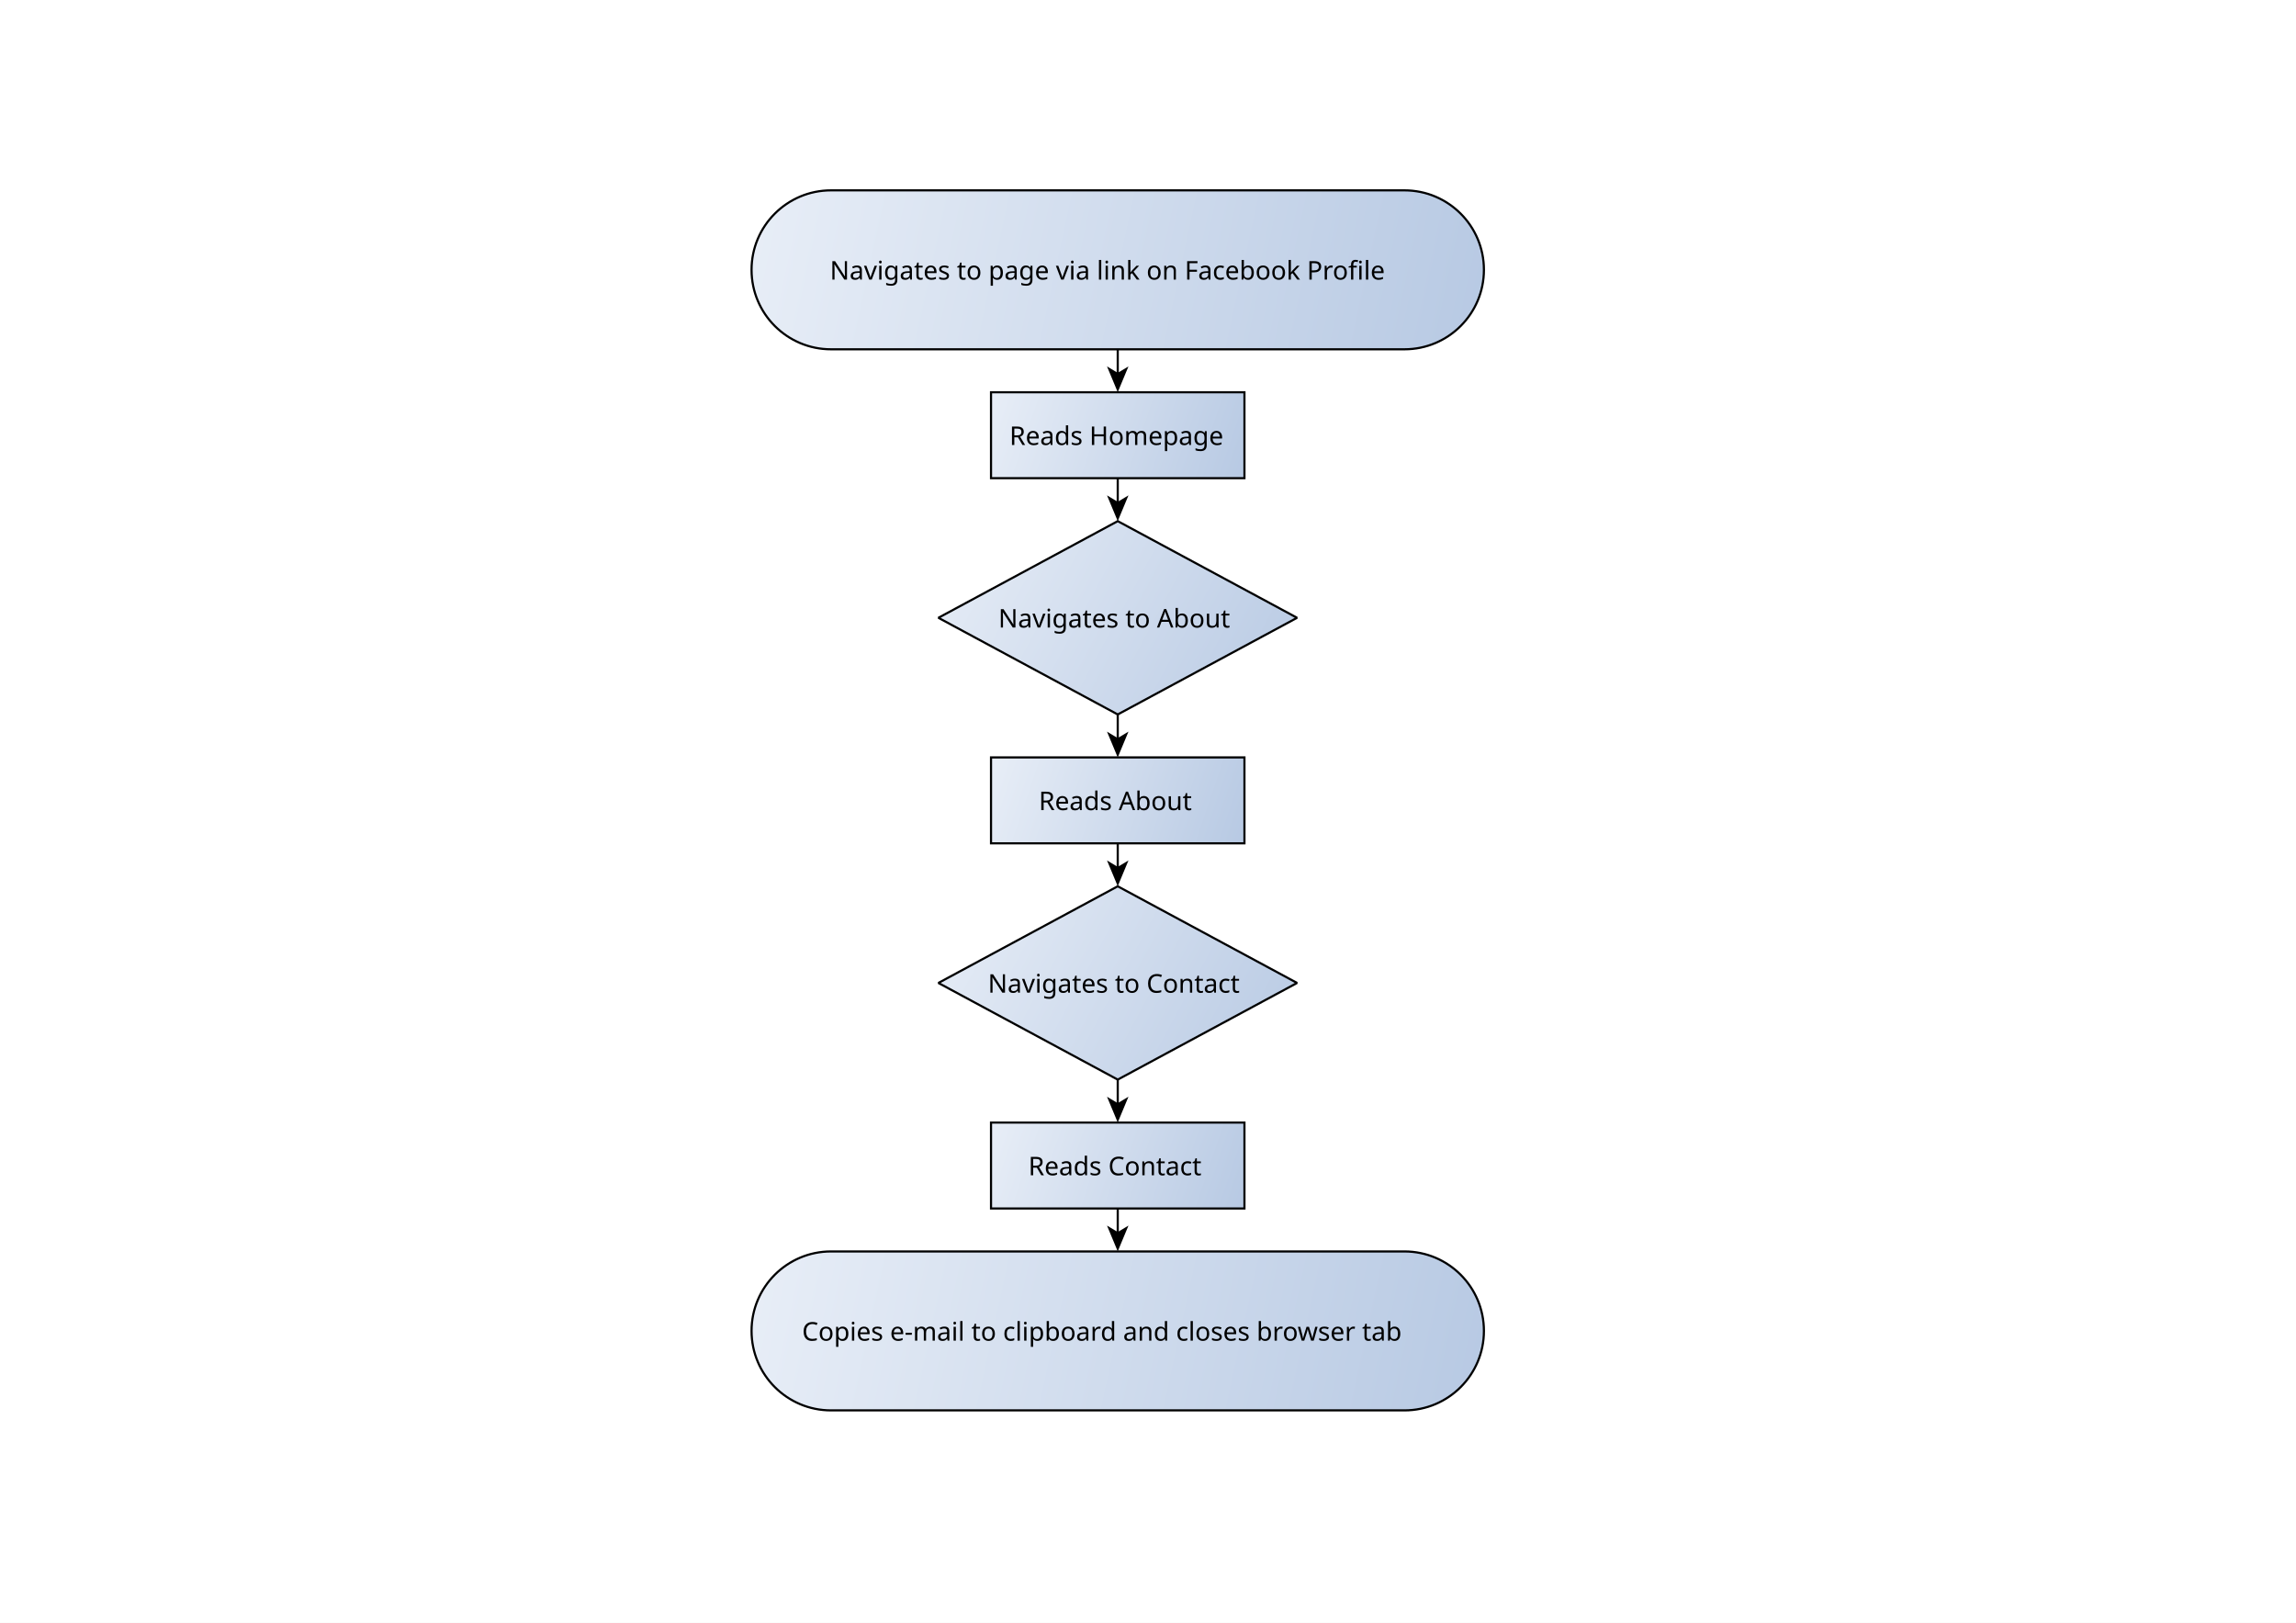
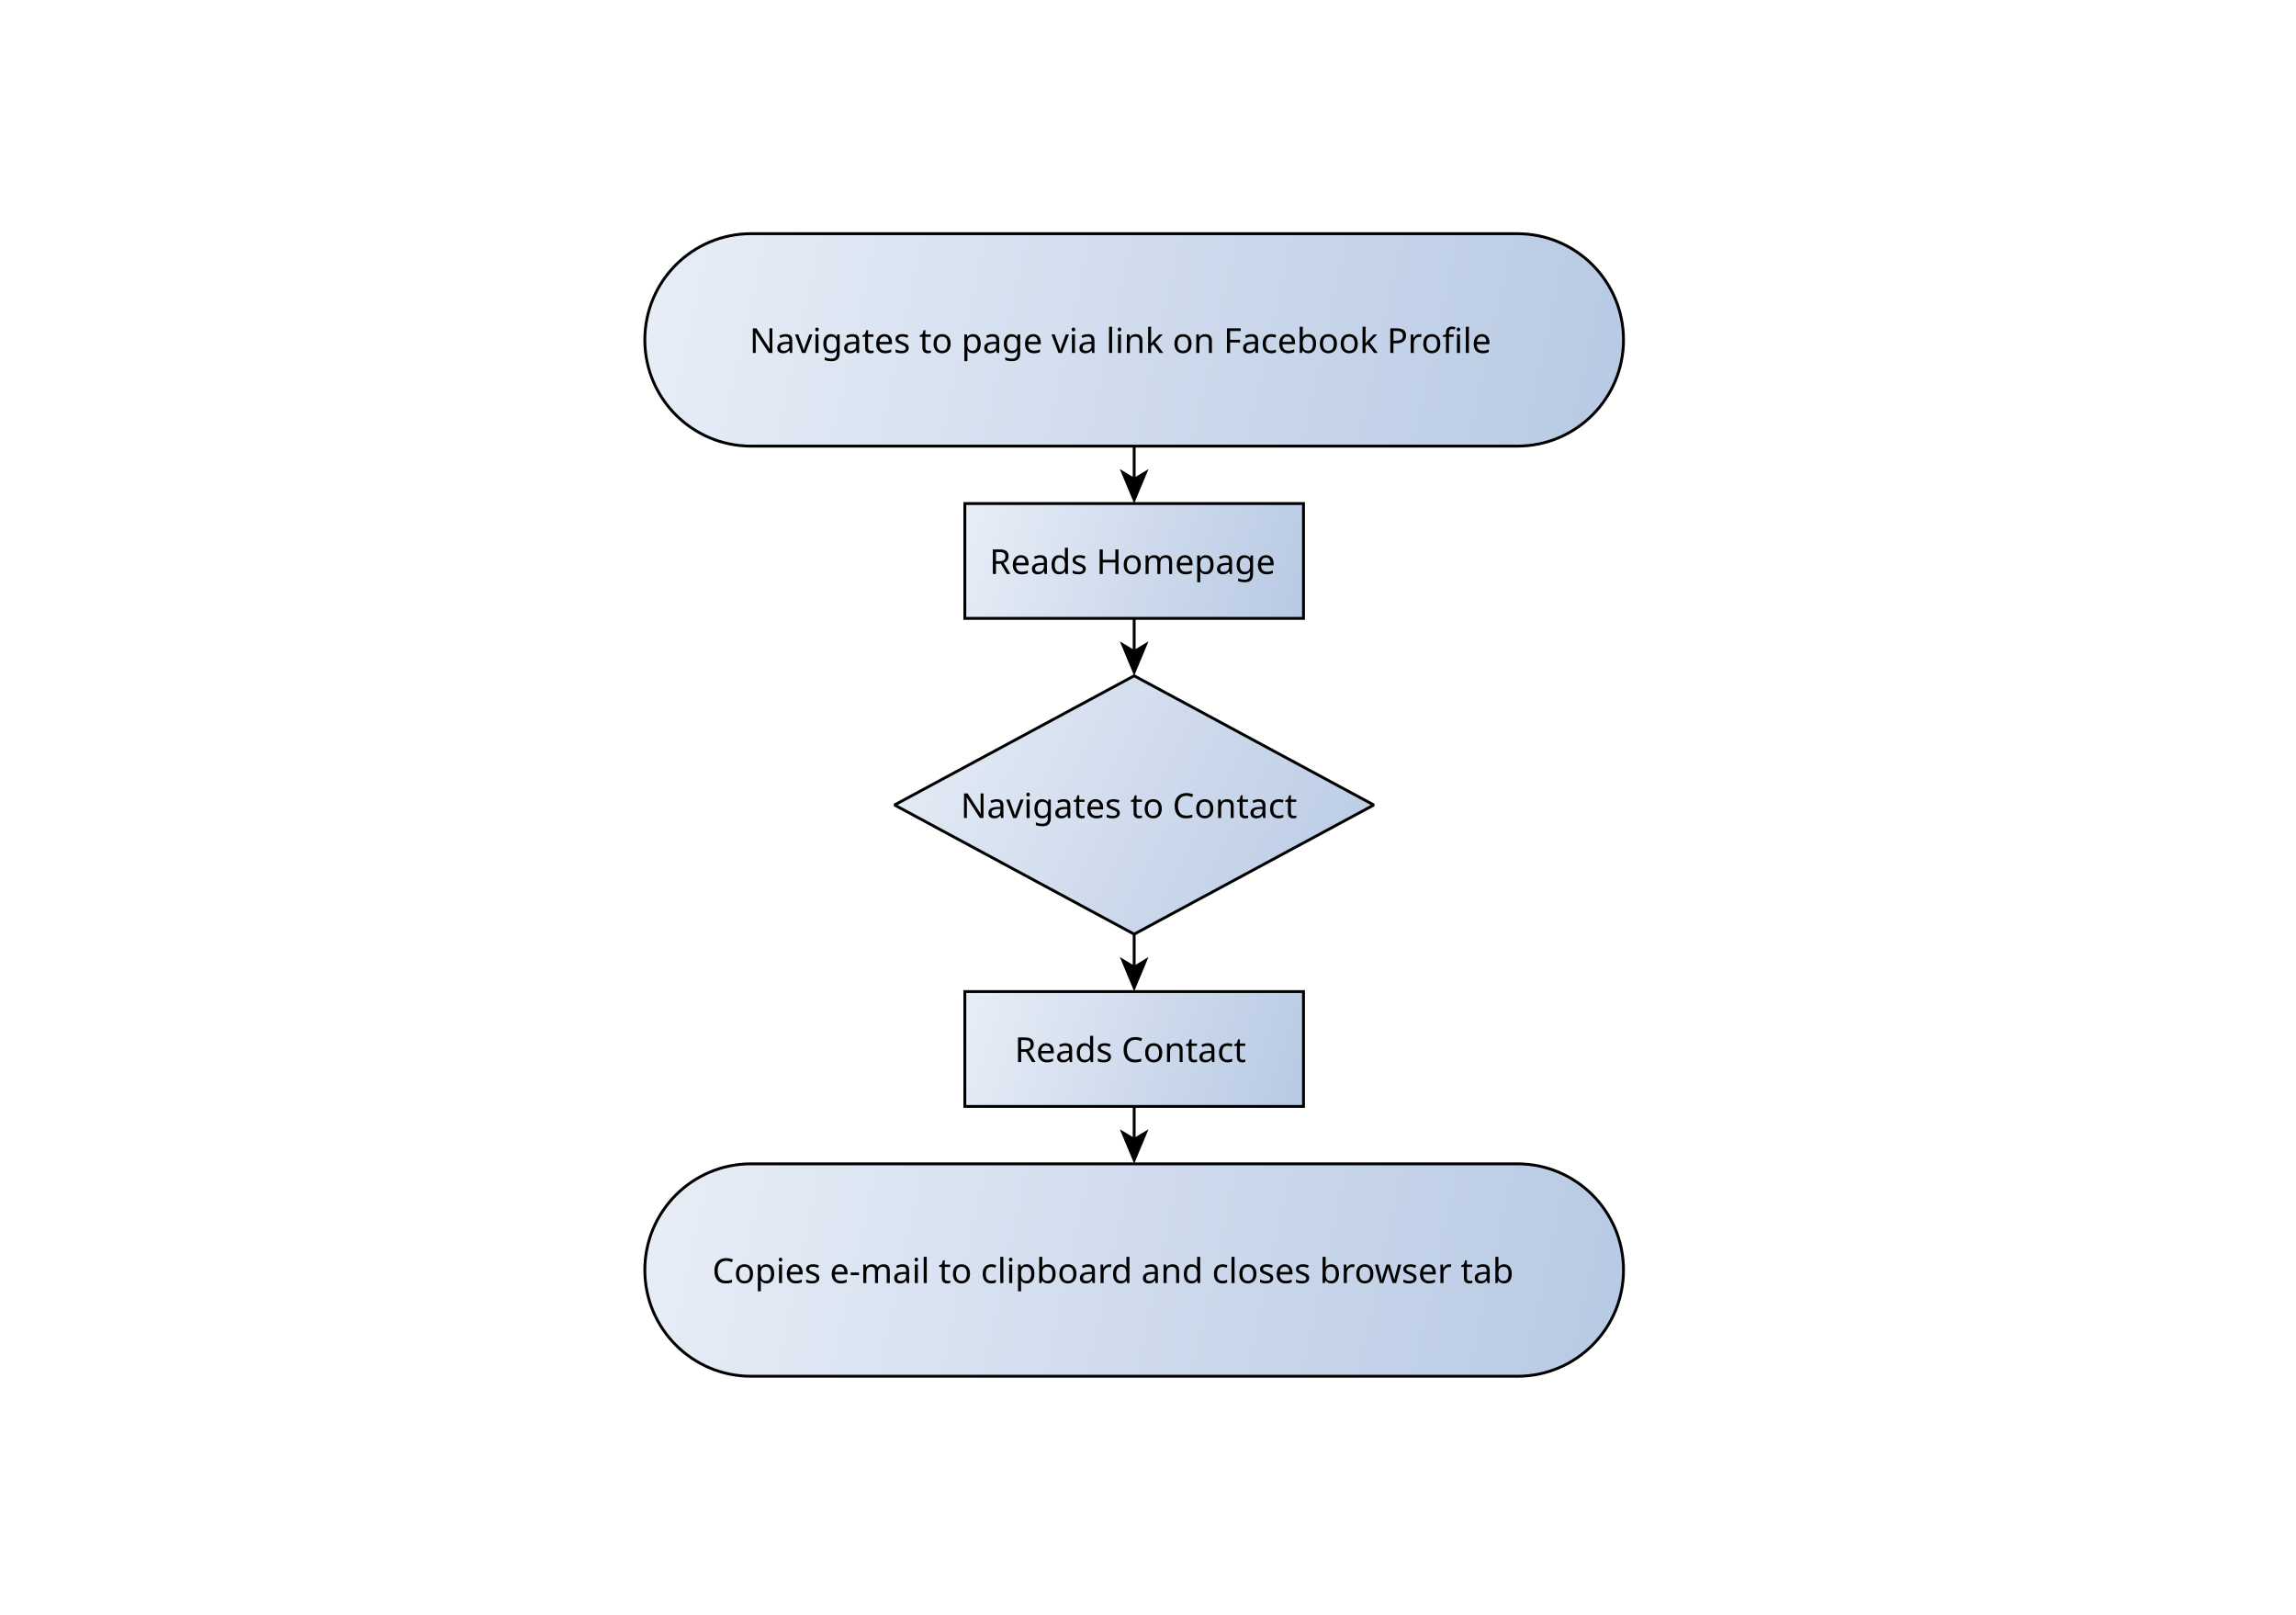
- <svg xmlns="http://www.w3.org/2000/svg" fill-opacity="1" color-rendering="auto" color-interpolation="auto" text-rendering="auto" stroke="black" stroke-linecap="square" width="1265" stroke-miterlimit="10" shape-rendering="auto" stroke-opacity="1" fill="black" stroke-dasharray="none" font-weight="normal" stroke-width="1" height="894" font-family="'Dialog'" font-style="normal" stroke-linejoin="miter" font-size="12" stroke-dashoffset="0" image-rendering="auto">
+ <svg xmlns="http://www.w3.org/2000/svg" fill-opacity="1" color-rendering="auto" color-interpolation="auto" text-rendering="auto" stroke="black" stroke-linecap="square" width="1250" stroke-miterlimit="10" shape-rendering="auto" stroke-opacity="1" fill="black" stroke-dasharray="none" font-weight="normal" stroke-width="1" height="879" font-family="'Dialog'" font-style="normal" stroke-linejoin="miter" font-size="12" stroke-dashoffset="0" image-rendering="auto">
  <defs id="genericDefs" />
  <g>
    <defs id="defs1">
-       <linearGradient x1="-125.073" gradientUnits="userSpaceOnUse" x2="215.927" y1="-63.382" y2="10.618" id="linearGradient1" spreadMethod="reflect">
+       <linearGradient x1="-72.32" gradientUnits="userSpaceOnUse" x2="268.68" y1="-57.6" y2="16.4" id="linearGradient1" spreadMethod="reflect">
        <stop stop-opacity="1" stop-color="rgb(232,238,247)" offset="0%" />
        <stop stop-opacity="1" stop-color="rgb(183,201,227)" offset="100%" />
      </linearGradient>
-       <linearGradient x1="-13.573" gradientUnits="userSpaceOnUse" x2="104.427" y1="30.618" y2="70.618" id="linearGradient2" spreadMethod="reflect">
+       <linearGradient x1="39.18" gradientUnits="userSpaceOnUse" x2="157.18" y1="36.4" y2="76.4" id="linearGradient2" spreadMethod="reflect">
        <stop stop-opacity="1" stop-color="rgb(232,238,247)" offset="0%" />
        <stop stop-opacity="1" stop-color="rgb(183,201,227)" offset="100%" />
      </linearGradient>
-       <linearGradient x1="-38.073" gradientUnits="userSpaceOnUse" x2="128.927" y1="90.618" y2="180.618" id="linearGradient3" spreadMethod="reflect">
+       <linearGradient x1="14.68" gradientUnits="userSpaceOnUse" x2="181.68" y1="96.4" y2="186.4" id="linearGradient3" spreadMethod="reflect">
        <stop stop-opacity="1" stop-color="rgb(232,238,247)" offset="0%" />
        <stop stop-opacity="1" stop-color="rgb(183,201,227)" offset="100%" />
      </linearGradient>
-       <linearGradient x1="-38.073" gradientUnits="userSpaceOnUse" x2="128.927" y1="260.618" y2="350.618" id="linearGradient4" spreadMethod="reflect">
+       <linearGradient x1="39.18" gradientUnits="userSpaceOnUse" x2="157.18" y1="206.4" y2="246.4" id="linearGradient4" spreadMethod="reflect">
        <stop stop-opacity="1" stop-color="rgb(232,238,247)" offset="0%" />
        <stop stop-opacity="1" stop-color="rgb(183,201,227)" offset="100%" />
      </linearGradient>
-       <linearGradient x1="-13.573" gradientUnits="userSpaceOnUse" x2="104.427" y1="200.618" y2="240.618" id="linearGradient5" spreadMethod="reflect">
-         <stop stop-opacity="1" stop-color="rgb(232,238,247)" offset="0%" />
-         <stop stop-opacity="1" stop-color="rgb(183,201,227)" offset="100%" />
-       </linearGradient>
-       <linearGradient x1="-13.573" gradientUnits="userSpaceOnUse" x2="104.427" y1="370.618" y2="410.618" id="linearGradient6" spreadMethod="reflect">
-         <stop stop-opacity="1" stop-color="rgb(232,238,247)" offset="0%" />
-         <stop stop-opacity="1" stop-color="rgb(183,201,227)" offset="100%" />
-       </linearGradient>
-       <linearGradient x1="-125.073" gradientUnits="userSpaceOnUse" x2="215.927" y1="430.618" y2="504.618" id="linearGradient7" spreadMethod="reflect">
+       <linearGradient x1="-72.32" gradientUnits="userSpaceOnUse" x2="268.68" y1="266.4" y2="340.4" id="linearGradient5" spreadMethod="reflect">
        <stop stop-opacity="1" stop-color="rgb(232,238,247)" offset="0%" />
        <stop stop-opacity="1" stop-color="rgb(183,201,227)" offset="100%" />
      </linearGradient>
      <clipPath clipPathUnits="userSpaceOnUse" id="clipPath1">
-         <path d="M0 0 L1265 0 L1265 894 L0 894 L0 0 Z" />
+         <path d="M0 0 L1250 0 L1250 879 L0 879 L0 0 Z" />
      </clipPath>
      <clipPath clipPathUnits="userSpaceOnUse" id="clipPath2">
-         <path d="M-475 -152 L594.038 -152 L594.038 603.51 L-475 603.51 L-475 -152 Z" />
+         <path d="M-297 -139 L503 -139 L503 423.56 L-297 423.56 L-297 -139 Z" />
      </clipPath>
    </defs>
-     <g fill="white" text-rendering="geometricPrecision" shape-rendering="geometricPrecision" transform="scale(1.1833,1.1833) translate(475,152)" stroke="white">
-       <rect x="-475" width="1070" height="756" y="-152" clip-path="url(#clipPath2)" stroke="none" />
+     <g fill="white" text-rendering="geometricPrecision" shape-rendering="geometricPrecision" transform="scale(1.5625,1.5625) translate(297,139)" stroke="white">
+       <rect x="-297" width="800" height="563" y="-139" clip-path="url(#clipPath2)" stroke="none" />
    </g>
-     <g fill="url(#linearGradient1)" text-rendering="geometricPrecision" shape-rendering="geometricPrecision" transform="matrix(1.1833,0,0,1.1833,562.071,179.8627)" stroke="url(#linearGradient1)">
-       <rect x="-125.073" y="-63.382" clip-path="url(#clipPath2)" width="341" rx="37" ry="37" height="74" stroke="none" />
+     <g fill="url(#linearGradient1)" text-rendering="geometricPrecision" shape-rendering="geometricPrecision" transform="matrix(1.5625,0,0,1.5625,464.0625,217.1875)" stroke="url(#linearGradient1)">
+       <rect x="-72.32" y="-57.6" clip-path="url(#clipPath2)" width="341" rx="37" ry="37" height="74" stroke="none" />
    </g>
-     <g text-rendering="geometricPrecision" stroke-miterlimit="1.45" shape-rendering="geometricPrecision" transform="matrix(1.1833,0,0,1.1833,562.071,179.8627)" stroke-linecap="butt">
-       <rect x="-125.073" y="-63.382" clip-path="url(#clipPath2)" fill="none" width="341" rx="37" ry="37" height="74" />
-       <text x="-88.589" xml:space="preserve" y="-21.846" clip-path="url(#clipPath2)" font-family="sans-serif" stroke="none">Navigates to page via link on Facebook Profile</text>
+     <g text-rendering="geometricPrecision" stroke-miterlimit="1.45" shape-rendering="geometricPrecision" transform="matrix(1.5625,0,0,1.5625,464.0625,217.1875)" stroke-linecap="butt">
+       <rect x="-72.32" y="-57.6" clip-path="url(#clipPath2)" fill="none" width="341" rx="37" ry="37" height="74" />
+       <text x="-35.836" xml:space="preserve" y="-16.065" clip-path="url(#clipPath2)" font-family="sans-serif" stroke="none">Navigates to page via link on Facebook Profile</text>
    </g>
-     <g fill="url(#linearGradient2)" text-rendering="geometricPrecision" shape-rendering="geometricPrecision" transform="matrix(1.1833,0,0,1.1833,562.071,179.8627)" stroke="url(#linearGradient2)">
-       <path d="M-13.573 30.618 L104.427 30.618 L104.427 70.618 L-13.573 70.618 Z" stroke="none" clip-path="url(#clipPath2)" />
+     <g fill="url(#linearGradient2)" text-rendering="geometricPrecision" shape-rendering="geometricPrecision" transform="matrix(1.5625,0,0,1.5625,464.0625,217.1875)" stroke="url(#linearGradient2)">
+       <path d="M39.18 36.4 L157.18 36.4 L157.18 76.4 L39.18 76.4 Z" stroke="none" clip-path="url(#clipPath2)" />
    </g>
-     <g text-rendering="geometricPrecision" stroke-miterlimit="1.45" shape-rendering="geometricPrecision" transform="matrix(1.1833,0,0,1.1833,562.071,179.8627)" stroke-linecap="butt">
-       <path fill="none" d="M-13.573 30.618 L104.427 30.618 L104.427 70.618 L-13.573 70.618 Z" clip-path="url(#clipPath2)" />
-       <text x="-4.97" xml:space="preserve" y="55.154" clip-path="url(#clipPath2)" font-family="sans-serif" stroke="none">Reads Homepage</text>
+     <g text-rendering="geometricPrecision" stroke-miterlimit="1.45" shape-rendering="geometricPrecision" transform="matrix(1.5625,0,0,1.5625,464.0625,217.1875)" stroke-linecap="butt">
+       <path fill="none" d="M39.18 36.4 L157.18 36.4 L157.18 76.4 L39.18 76.4 Z" clip-path="url(#clipPath2)" />
+       <text x="47.783" xml:space="preserve" y="60.935" clip-path="url(#clipPath2)" font-family="sans-serif" stroke="none">Reads Homepage</text>
    </g>
-     <g fill="url(#linearGradient3)" text-rendering="geometricPrecision" shape-rendering="geometricPrecision" transform="matrix(1.1833,0,0,1.1833,562.071,179.8627)" stroke="url(#linearGradient3)">
-       <path d="M45.427 90.618 L128.927 135.618 L45.427 180.618 L-38.073 135.618 Z" stroke="none" clip-path="url(#clipPath2)" />
+     <g fill="url(#linearGradient3)" text-rendering="geometricPrecision" shape-rendering="geometricPrecision" transform="matrix(1.5625,0,0,1.5625,464.0625,217.1875)" stroke="url(#linearGradient3)">
+       <path d="M98.18 96.4 L181.68 141.4 L98.18 186.4 L14.68 141.4 Z" stroke="none" clip-path="url(#clipPath2)" />
    </g>
-     <g text-rendering="geometricPrecision" stroke-miterlimit="1.45" shape-rendering="geometricPrecision" transform="matrix(1.1833,0,0,1.1833,562.071,179.8627)" stroke-linecap="butt">
-       <path fill="none" d="M45.427 90.618 L128.927 135.618 L45.427 180.618 L-38.073 135.618 Z" clip-path="url(#clipPath2)" />
-       <text x="-10.155" xml:space="preserve" y="140.154" clip-path="url(#clipPath2)" font-family="sans-serif" stroke="none">Navigates to About</text>
+     <g text-rendering="geometricPrecision" stroke-miterlimit="1.45" shape-rendering="geometricPrecision" transform="matrix(1.5625,0,0,1.5625,464.0625,217.1875)" stroke-linecap="butt">
+       <path fill="none" d="M98.18 96.4 L181.68 141.4 L98.18 186.4 L14.68 141.4 Z" clip-path="url(#clipPath2)" />
+       <text x="37.732" xml:space="preserve" y="145.935" clip-path="url(#clipPath2)" font-family="sans-serif" stroke="none">Navigates to Contact</text>
    </g>
-     <g fill="url(#linearGradient4)" text-rendering="geometricPrecision" shape-rendering="geometricPrecision" transform="matrix(1.1833,0,0,1.1833,562.071,179.8627)" stroke="url(#linearGradient4)">
-       <path d="M45.427 260.618 L128.927 305.618 L45.427 350.618 L-38.073 305.618 Z" stroke="none" clip-path="url(#clipPath2)" />
+     <g fill="url(#linearGradient4)" text-rendering="geometricPrecision" shape-rendering="geometricPrecision" transform="matrix(1.5625,0,0,1.5625,464.0625,217.1875)" stroke="url(#linearGradient4)">
+       <path d="M39.18 206.4 L157.18 206.4 L157.18 246.4 L39.18 246.4 Z" stroke="none" clip-path="url(#clipPath2)" />
    </g>
-     <g text-rendering="geometricPrecision" stroke-miterlimit="1.45" shape-rendering="geometricPrecision" transform="matrix(1.1833,0,0,1.1833,562.071,179.8627)" stroke-linecap="butt">
-       <path fill="none" d="M45.427 260.618 L128.927 305.618 L45.427 350.618 L-38.073 305.618 Z" clip-path="url(#clipPath2)" />
-       <text x="-15.021" xml:space="preserve" y="310.154" clip-path="url(#clipPath2)" font-family="sans-serif" stroke="none">Navigates to Contact</text>
+     <g text-rendering="geometricPrecision" stroke-miterlimit="1.45" shape-rendering="geometricPrecision" transform="matrix(1.5625,0,0,1.5625,464.0625,217.1875)" stroke-linecap="butt">
+       <path fill="none" d="M39.18 206.4 L157.18 206.4 L157.18 246.4 L39.18 246.4 Z" clip-path="url(#clipPath2)" />
+       <text x="56.561" xml:space="preserve" y="230.935" clip-path="url(#clipPath2)" font-family="sans-serif" stroke="none">Reads Contact</text>
    </g>
-     <g fill="url(#linearGradient5)" text-rendering="geometricPrecision" shape-rendering="geometricPrecision" transform="matrix(1.1833,0,0,1.1833,562.071,179.8627)" stroke="url(#linearGradient5)">
-       <path d="M-13.573 200.618 L104.427 200.618 L104.427 240.618 L-13.573 240.618 Z" stroke="none" clip-path="url(#clipPath2)" />
+     <g fill="url(#linearGradient5)" text-rendering="geometricPrecision" shape-rendering="geometricPrecision" transform="matrix(1.5625,0,0,1.5625,464.0625,217.1875)" stroke="url(#linearGradient5)">
+       <rect x="-72.32" y="266.4" clip-path="url(#clipPath2)" width="341" rx="37" ry="37" height="74" stroke="none" />
    </g>
-     <g text-rendering="geometricPrecision" stroke-miterlimit="1.45" shape-rendering="geometricPrecision" transform="matrix(1.1833,0,0,1.1833,562.071,179.8627)" stroke-linecap="butt">
-       <path fill="none" d="M-13.573 200.618 L104.427 200.618 L104.427 240.618 L-13.573 240.618 Z" clip-path="url(#clipPath2)" />
-       <text x="8.674" xml:space="preserve" y="225.154" clip-path="url(#clipPath2)" font-family="sans-serif" stroke="none">Reads About</text>
+     <g text-rendering="geometricPrecision" stroke-miterlimit="1.45" shape-rendering="geometricPrecision" transform="matrix(1.5625,0,0,1.5625,464.0625,217.1875)" stroke-linecap="butt">
+       <rect x="-72.32" y="266.4" clip-path="url(#clipPath2)" fill="none" width="341" rx="37" ry="37" height="74" />
+       <text x="-48.808" xml:space="preserve" y="307.935" clip-path="url(#clipPath2)" font-family="sans-serif" stroke="none">Copies e-mail to clipboard and closes browser tab</text>
    </g>
-     <g fill="url(#linearGradient6)" text-rendering="geometricPrecision" shape-rendering="geometricPrecision" transform="matrix(1.1833,0,0,1.1833,562.071,179.8627)" stroke="url(#linearGradient6)">
-       <path d="M-13.573 370.618 L104.427 370.618 L104.427 410.618 L-13.573 410.618 Z" stroke="none" clip-path="url(#clipPath2)" />
+     <g text-rendering="geometricPrecision" stroke-miterlimit="1.45" shape-rendering="geometricPrecision" transform="matrix(1.5625,0,0,1.5625,464.0625,217.1875)" stroke-linecap="butt">
+       <path fill="none" d="M98.18 16.4 L98.18 28.4" clip-path="url(#clipPath2)" />
    </g>
-     <g text-rendering="geometricPrecision" stroke-miterlimit="1.45" shape-rendering="geometricPrecision" transform="matrix(1.1833,0,0,1.1833,562.071,179.8627)" stroke-linecap="butt">
-       <path fill="none" d="M-13.573 370.618 L104.427 370.618 L104.427 410.618 L-13.573 410.618 Z" clip-path="url(#clipPath2)" />
-       <text x="3.808" xml:space="preserve" y="395.154" clip-path="url(#clipPath2)" font-family="sans-serif" stroke="none">Reads Contact</text>
-     </g>
-     <g fill="url(#linearGradient7)" text-rendering="geometricPrecision" shape-rendering="geometricPrecision" transform="matrix(1.1833,0,0,1.1833,562.071,179.8627)" stroke="url(#linearGradient7)">
-       <rect x="-125.073" y="430.618" clip-path="url(#clipPath2)" width="341" rx="37" ry="37" height="74" stroke="none" />
-     </g>
-     <g text-rendering="geometricPrecision" stroke-miterlimit="1.45" shape-rendering="geometricPrecision" transform="matrix(1.1833,0,0,1.1833,562.071,179.8627)" stroke-linecap="butt">
-       <rect x="-125.073" y="430.618" clip-path="url(#clipPath2)" fill="none" width="341" rx="37" ry="37" height="74" />
-       <text x="-101.561" xml:space="preserve" y="472.154" clip-path="url(#clipPath2)" font-family="sans-serif" stroke="none">Copies e-mail to clipboard and closes browser tab</text>
-     </g>
-     <g text-rendering="geometricPrecision" stroke-miterlimit="1.45" shape-rendering="geometricPrecision" transform="matrix(1.1833,0,0,1.1833,562.071,179.8627)" stroke-linecap="butt">
-       <path fill="none" d="M45.427 10.618 L45.427 22.579" clip-path="url(#clipPath2)" />
-     </g>
-     <g text-rendering="geometricPrecision" stroke-miterlimit="1.45" shape-rendering="geometricPrecision" transform="matrix(1.1833,0,0,1.1833,562.071,179.8627)" stroke-linecap="butt">
-       <path d="M45.427 30.579 L50.427 18.579 L45.427 21.579 L40.427 18.579 Z" stroke="none" clip-path="url(#clipPath2)" />
-       <path fill="none" d="M45.427 70.618 L45.427 82.618" clip-path="url(#clipPath2)" />
-       <path d="M45.427 90.618 L50.427 78.618 L45.427 81.618 L40.427 78.618 Z" clip-path="url(#clipPath2)" stroke="none" />
-       <path fill="none" d="M45.427 180.657 L45.427 192.618" clip-path="url(#clipPath2)" />
-       <path d="M45.427 200.618 L50.427 188.618 L45.427 191.618 L40.427 188.618 Z" clip-path="url(#clipPath2)" stroke="none" />
-       <path fill="none" d="M45.427 240.657 L45.427 252.579" clip-path="url(#clipPath2)" />
-       <path d="M45.427 260.579 L50.427 248.579 L45.427 251.579 L40.427 248.579 Z" clip-path="url(#clipPath2)" stroke="none" />
-       <path fill="none" d="M45.427 350.618 L45.427 362.579" clip-path="url(#clipPath2)" />
-       <path d="M45.427 370.579 L50.427 358.579 L45.427 361.579 L40.427 358.579 Z" clip-path="url(#clipPath2)" stroke="none" />
-       <path fill="none" d="M45.427 410.618 L45.427 422.579" clip-path="url(#clipPath2)" />
-       <path d="M45.427 430.579 L50.427 418.579 L45.427 421.579 L40.427 418.579 Z" clip-path="url(#clipPath2)" stroke="none" />
+     <g text-rendering="geometricPrecision" stroke-miterlimit="1.45" shape-rendering="geometricPrecision" transform="matrix(1.5625,0,0,1.5625,464.0625,217.1875)" stroke-linecap="butt">
+       <path d="M98.18 36.4 L103.18 24.4 L98.18 27.4 L93.18 24.4 Z" stroke="none" clip-path="url(#clipPath2)" />
+       <path fill="none" d="M98.18 76.439 L98.18 88.4" clip-path="url(#clipPath2)" />
+       <path d="M98.18 96.4 L103.18 84.4 L98.18 87.4 L93.18 84.4 Z" clip-path="url(#clipPath2)" stroke="none" />
+       <path fill="none" d="M98.18 186.4 L98.18 198.361" clip-path="url(#clipPath2)" />
+       <path d="M98.18 206.361 L103.18 194.361 L98.18 197.361 L93.18 194.361 Z" clip-path="url(#clipPath2)" stroke="none" />
+       <path fill="none" d="M98.18 246.4 L98.18 258.361" clip-path="url(#clipPath2)" />
+       <path d="M98.18 266.361 L103.18 254.361 L98.18 257.361 L93.18 254.361 Z" clip-path="url(#clipPath2)" stroke="none" />
    </g>
  </g>
</svg>
